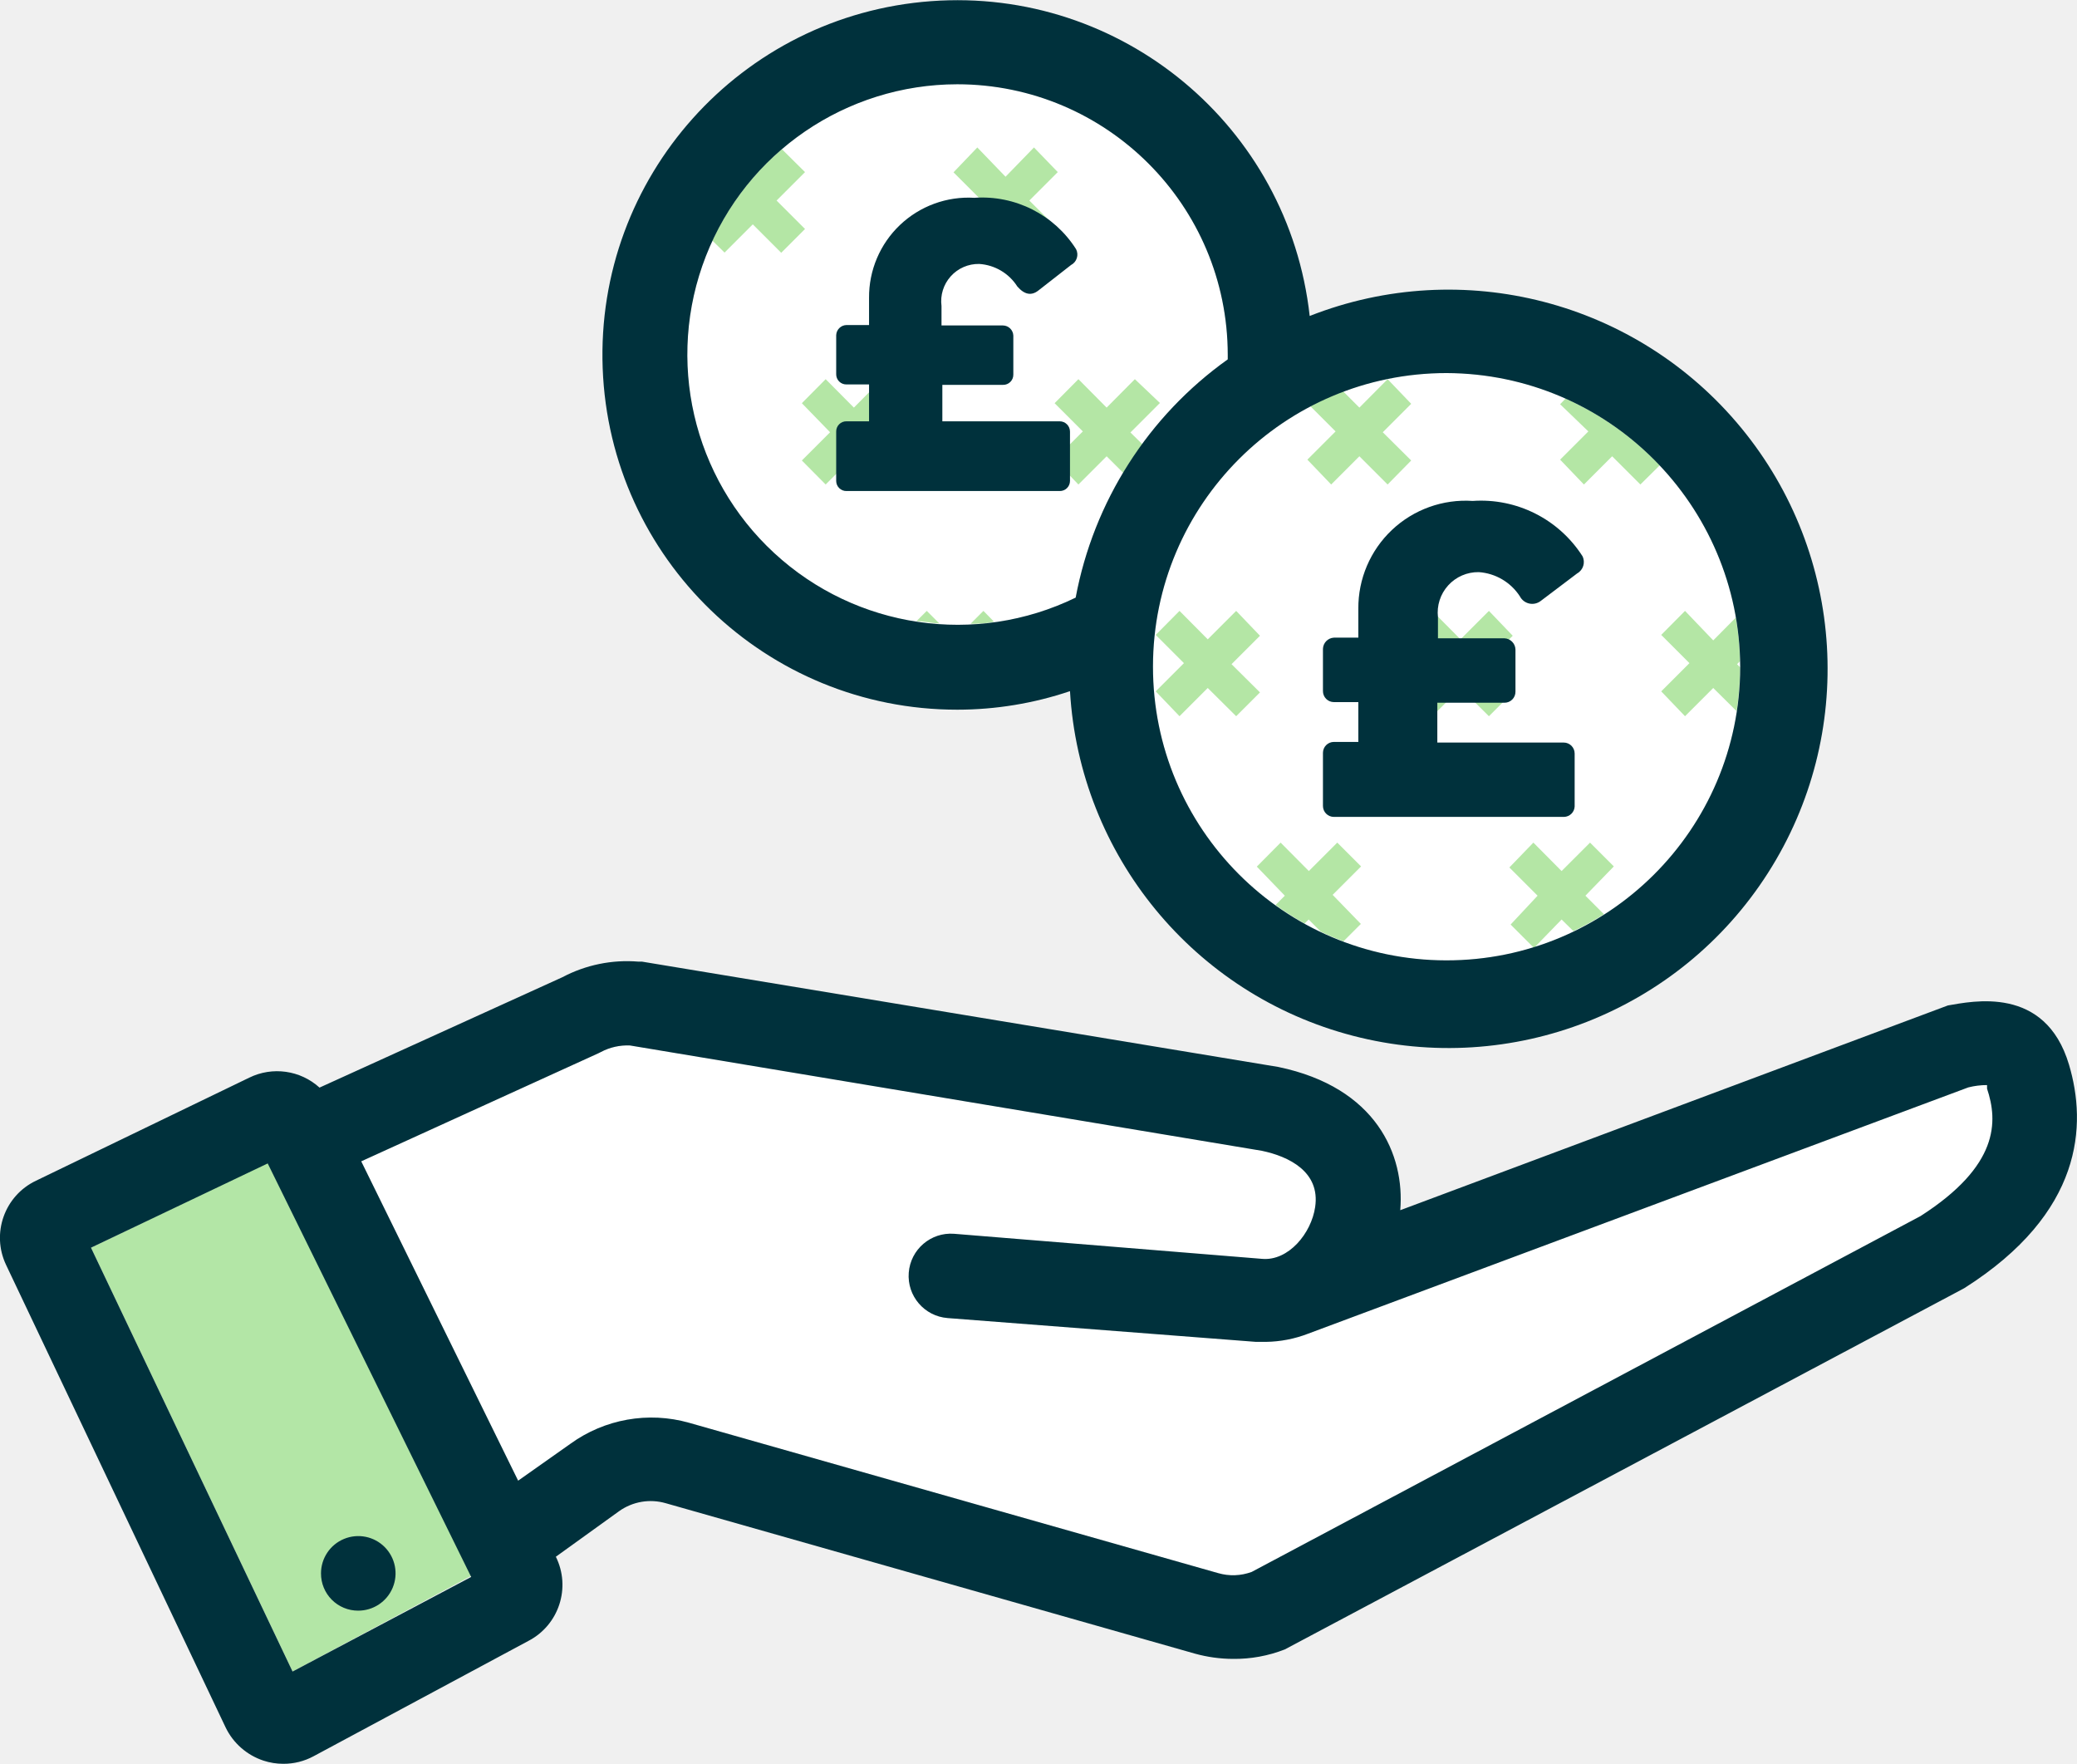
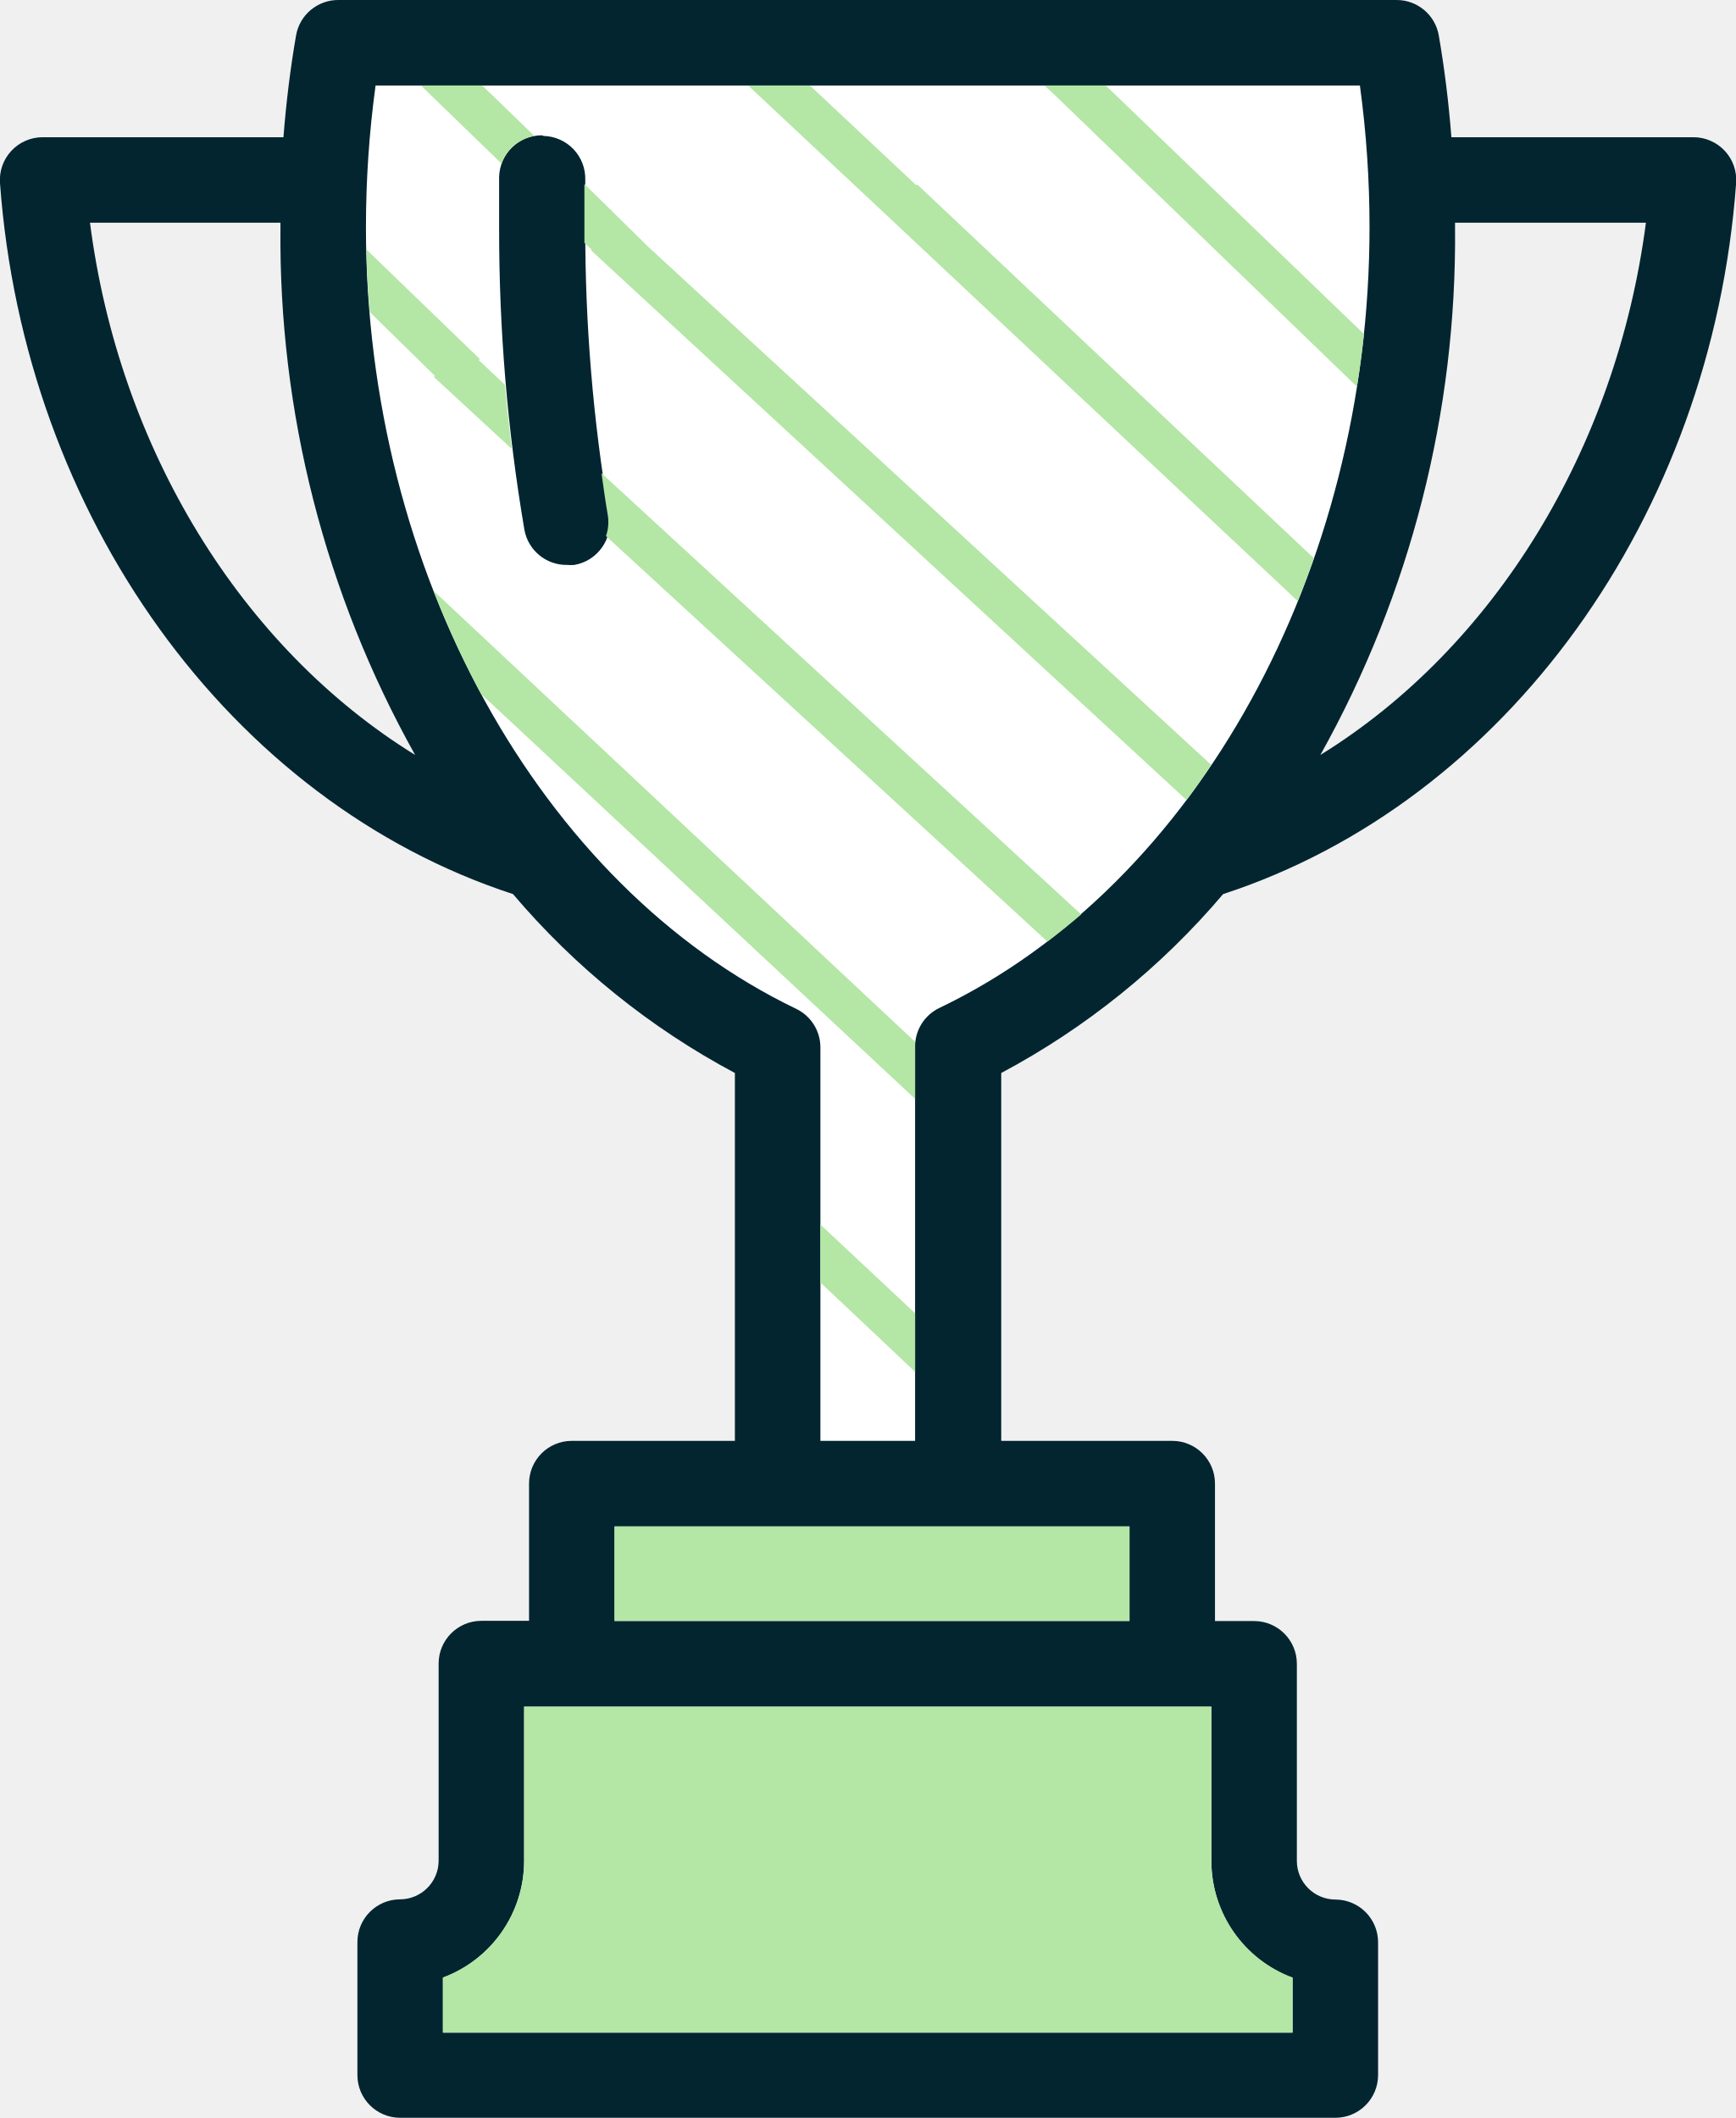
- <svg xmlns="http://www.w3.org/2000/svg" viewBox="0 0 98.61 83.71">
+ <svg xmlns="http://www.w3.org/2000/svg" viewBox="0 0 81.19 99.09">
  <defs>
-     <style>.cls-1{fill:#fff;}.cls-2{fill:#b4e6a5;}.cls-3{fill:#b3e6a6;}.cls-4{fill:#00313c;}</style>
+     <style>.cls-1{fill:#fff;}.cls-2{fill:#032530;}.cls-3{fill:#b4e6a5;}</style>
  </defs>
  <g id="Layer_2" data-name="Layer 2">
    <g id="Layer_1-2" data-name="Layer 1">
-       <path class="cls-1" d="M91.18,57.73,59.43,74.62a2.54,2.54,0,0,1-1.59.06L32.71,67.54a6.56,6.56,0,0,0-5.63,1L24.6,70.29,17.15,55.13,28.41,50l.12-.06a2.69,2.69,0,0,1,1.38-.31l30,5c1.29.27,2.78,1,2.53,2.67-.18,1.24-1.26,2.57-2.52,2.46L45.3,58.57a2,2,0,0,0-.31,4L59.63,63.7l.48,0a5.79,5.79,0,0,0,2-.39L93.45,51.62a3.56,3.56,0,0,1,.89-.11l0,.17C94.86,53.24,94.91,55.34,91.18,57.73Z" />
-       <path class="cls-1" d="M45.45,4A12.85,12.85,0,0,1,58.29,16.84c0,.08,0,.15,0,.22a17.94,17.94,0,0,0-7.22,11.31A12.83,12.83,0,1,1,45.45,4ZM82.62,31.65A13.94,13.94,0,1,1,68.68,17.71,14,14,0,0,1,82.62,31.65Z" />
-       <path class="cls-2" d="M75.27,42.52l.88.88a12.74,12.74,0,0,1-1.45.8l-.56-.55L72.83,45h0l-1.11-1.11L73,42.52l-1.34-1.34L72.8,40l1.34,1.35L75.49,40l1.13,1.13ZM80,29l-1.13,1.14,1.34,1.34-1.34,1.34L80,34l1.34-1.34,1.11,1.1a14.24,14.24,0,0,0,.17-2.08l-.15-.15.14-.14a13,13,0,0,0-.2-2.07l-1.07,1.08Zm-4.59-8.52-1.34,1.34L75.2,23l1.34-1.34L77.88,23l.92-.91a14.16,14.16,0,0,0-4.47-3.17l-.26.27Zm-12.14,22,1.35-1.35L63.49,40l-1.35,1.35L60.8,40l-1.13,1.14L61,42.52l-.44.44a12.4,12.4,0,0,0,1.38.88l.19-.19.58.58c.35.17.71.32,1.07.46l.83-.83ZM70.69,29l-1.35,1.35L68,29l-1.13,1.14,1.34,1.34-1.34,1.34L68,34l1.34-1.34L70.69,34l1.13-1.13-1.35-1.34,1.35-1.35Zm-12,0-1.35,1.35L56,29l-1.13,1.14,1.34,1.34-1.34,1.34L56,34l1.34-1.34L58.69,34l1.13-1.13-1.35-1.34,1.35-1.35Zm-12.61.61c.37,0,.74,0,1.11-.1l-.5-.51Zm-2.57-.12c.36,0,.72.09,1.09.11L44,29Zm18.56-7.67L63.2,23l1.34-1.34L65.88,23,67,21.86l-1.35-1.34L67,19.17,65.88,18l-1.34,1.35-.77-.77a12.81,12.81,0,0,0-1.56.7l1.2,1.2Zm-7-2.69L53.88,18l-1.34,1.35L51.2,18l-1.13,1.14,1.34,1.34-1.34,1.34L51.2,23l1.34-1.34.79.79a15.34,15.34,0,0,1,.91-1.36l-.57-.56ZM39.41,20.52l-1.34,1.34L39.2,23l1.34-1.34L41.88,23,43,21.86l-1.35-1.34L43,19.17,41.88,18l-1.34,1.35L39.2,18l-1.13,1.14Zm7-8.53,1.34-1.34L49.09,12l1.13-1.13L48.87,9.52l1.35-1.35L49.09,7,47.74,8.39,46.4,7,45.27,8.18l1.34,1.34-1.34,1.34ZM35.74,10.65,37.09,12l1.13-1.13L36.87,9.52l1.35-1.35-1.1-1.09a12.94,12.94,0,0,0-3.3,4.34l.58.57Z" />
-       <polygon class="cls-3" points="13.89 79.35 4.32 59.23 12.71 55.18 22.37 74.81 13.89 79.35" />
-       <path class="cls-4" d="M17,76.46a1.77,1.77,0,1,0-1.76-1.77A1.76,1.76,0,0,0,17,76.46Z" />
-       <path class="cls-4" d="M50.31,23.31H40.19a.48.48,0,0,1-.49-.48V20.49a.48.48,0,0,1,.49-.49h1.07V18.25H40.19a.48.48,0,0,1-.49-.49V15.91a.5.5,0,0,1,.49-.48h1.07V14.14a4.72,4.72,0,0,1,5-4.75,5.28,5.28,0,0,1,4.83,2.44.56.56,0,0,1-.24.75L49.3,13.79c-.33.26-.66.2-1-.19a2.32,2.32,0,0,0-1.81-1.07,1.77,1.77,0,0,0-1.79,2v.92h2.92a.5.5,0,0,1,.49.48v1.85a.48.48,0,0,1-.49.49H44.74V20h5.57a.49.49,0,0,1,.49.49v2.34A.48.48,0,0,1,50.31,23.31Z" />
-       <path class="cls-4" d="M74.25,38.78H63.33a.52.52,0,0,1-.52-.52V35.74a.52.52,0,0,1,.52-.52h1.16V33.33H63.33a.52.52,0,0,1-.52-.53v-2a.55.55,0,0,1,.52-.53h1.16V28.9a5.09,5.09,0,0,1,5.43-5.12,5.72,5.72,0,0,1,5.21,2.62.62.62,0,0,1-.25.82l-1.72,1.3a.66.66,0,0,1-1-.21,2.53,2.53,0,0,0-1.95-1.15,1.92,1.92,0,0,0-1.94,2.14v1h3.15a.55.55,0,0,1,.53.53v2a.52.52,0,0,1-.53.53H68.24v1.89h6a.52.52,0,0,1,.52.52v2.52A.52.52,0,0,1,74.25,38.78Z" />
-       <path class="cls-4" d="M45.45,33.69a16.76,16.76,0,0,0,5.35-.88A18,18,0,1,0,62.18,15,16.84,16.84,0,1,0,45.45,33.69Zm37.17-2A13.94,13.94,0,1,1,68.68,17.71,14,14,0,0,1,82.62,31.65ZM45.45,4A12.85,12.85,0,0,1,58.29,16.84c0,.08,0,.15,0,.22a17.94,17.94,0,0,0-7.22,11.31A12.83,12.83,0,1,1,45.45,4Z" />
-       <path class="cls-4" d="M98.23,50.54c-1.13-3.79-4.61-3-5.75-2.81l-26,9.72c.22-2.62-1.13-5.83-5.79-6.8l-30.21-5-.17,0a6.56,6.56,0,0,0-3.61.74L15.17,51.63a3,3,0,0,0-3.34-.47L1.71,56.05a3,3,0,0,0-1.42,4L10.71,82a3.06,3.06,0,0,0,1.8,1.58,3,3,0,0,0,.94.15,3,3,0,0,0,1.44-.36L25.08,77.9a3,3,0,0,0,1.31-4l3-2.16a2.58,2.58,0,0,1,2.22-.38l25.12,7.14a6.86,6.86,0,0,0,1.8.25A6.54,6.54,0,0,0,61,78.3L93.13,61.22l.13-.07C98.91,57.57,99.08,53.4,98.23,50.54ZM13.89,79.35,4.32,59.23l8.39-4,9.66,19.63ZM91.18,57.73,59.43,74.62a2.54,2.54,0,0,1-1.59.06L32.71,67.54a6.56,6.56,0,0,0-5.63,1L24.6,70.29,17.15,55.13,28.41,50l.12-.06a2.69,2.69,0,0,1,1.38-.31l30,5c1.29.27,2.78,1,2.53,2.67-.18,1.24-1.26,2.57-2.52,2.46L45.3,58.57a2,2,0,0,0-.31,4L59.63,63.7l.48,0a5.79,5.79,0,0,0,2-.39L93.45,51.62a3.56,3.56,0,0,1,.89-.11l0,.17C94.86,53.24,94.91,55.34,91.18,57.73Z" />
+       <path class="cls-1" d="M17.57,4H63.62a48.9,48.9,0,0,1,.45,6.63c0,16.08-8.09,30.77-20.13,36.53A2,2,0,0,0,42.81,49V67.41H38.38V49a2,2,0,0,0-1.13-1.8c-12-5.77-20.13-20.46-20.13-36.54A48.79,48.79,0,0,1,17.57,4Z" />
+       <g id="Cup">
+         <path class="cls-2" d="M65.34,0H15.85a2,2,0,0,0-2,1.66c-.26,1.5-.46,3.1-.59,4.76H2A2,2,0,0,0,0,8.57C1.14,24.16,10.77,37.51,24,41.83A35.47,35.47,0,0,0,34.38,50.2V67.41H26.75a2,2,0,0,0-2,2v6.42H22.52a2,2,0,0,0-2,2v9.23a1.81,1.81,0,0,1-1.8,1.8,2,2,0,0,0-2,2v6.22a2,2,0,0,0,2,2H62.47a2,2,0,0,0,2-2V90.87a2,2,0,0,0-2-2,1.81,1.81,0,0,1-1.8-1.8V77.84a2,2,0,0,0-2-2H56.84V69.41a2,2,0,0,0-2-2h-8V50.2a35.47,35.47,0,0,0,10.38-8.37c13.23-4.32,22.86-17.67,24-33.26a2,2,0,0,0-2-2.15H67.9c-.13-1.66-.33-3.26-.59-4.76a2,2,0,0,0-2-1.66ZM17.57,4H63.62a48.9,48.9,0,0,1,.45,6.63c0,16.08-8.09,30.77-20.13,36.53A2,2,0,0,0,42.81,49V67.41H38.38V49a2,2,0,0,0-1.13-1.8c-12-5.77-20.13-20.46-20.13-36.54A48.79,48.79,0,0,1,17.57,4Zm50.5,6.42H77C75.62,21,69.9,30.3,61.77,35.32a49.59,49.59,0,0,0,6.3-24.69v-.21Zm-63.86,0h8.91v.21a49.59,49.59,0,0,0,6.3,24.69C11.29,30.3,5.57,21,4.21,10.42Zm24.54,61H52.84v4.42H28.75V71.41Zm-4.23,8.43H56.67v7.23a5.83,5.83,0,0,0,3.8,5.45v2.57H20.72V92.52a5.83,5.83,0,0,0,3.8-5.45V79.84Zm.83-73.52a2,2,0,0,0-2,1.95c0,.77,0,1.56,0,2.36a83.5,83.5,0,0,0,1.18,14.13,2,2,0,0,0,2,1.66,2,2,0,0,0,.34,0,2,2,0,0,0,1.63-2.31,79.69,79.69,0,0,1-1.12-13.45q0-1.14,0-2.25a2,2,0,0,0-1.95-2.06h0Z" />
+       </g>
+       <polygon class="cls-3" points="28.75 71.41 52.84 71.41 52.84 75.83 28.75 75.83 28.75 71.41 28.75 71.41" />
+       <path class="cls-3" d="M24.52,79.84H56.67v7.23a5.83,5.83,0,0,0,3.8,5.45v2.57H20.72V92.52a5.83,5.83,0,0,0,3.8-5.45V79.84Z" />
+       <path class="cls-3" d="M38.38,57.29l4.43,4.15v2.74L38.38,60ZM42.87,8.67,37.89,4H35l6.65,6.23,0,0L60.71,28.12c.27-.67.52-1.35.76-2L42.91,8.63ZM22.51,32.47l20.3,18.94V49a1.09,1.09,0,0,1,0-.26L20.28,27.64A43.33,43.33,0,0,0,22.51,32.47ZM20.29,17.63,23.94,21c-.12-1-.23-2-.32-3L22.4,16.85l.05-.05-5.3-5.12c0,1,.07,2,.15,2.92l3.06,3ZM49.38,4.48l0,0,14.1,13.61q.2-1.23.33-2.46L51.73,4H48.86Zm-19.12,7L27.34,8.61c0,.67,0,1.34,0,2,0,.25,0,.5,0,.75l.33.31,0,.06L55.51,37.43c.4-.53.78-1.09,1.15-1.65L30.23,11.46ZM28.43,24.08a2,2,0,0,1-.08,1L49,44.05c.54-.41,1.07-.83,1.58-1.27L28.14,22.14C28.23,22.79,28.32,23.44,28.43,24.08ZM25,6.36,22.56,4H19.69l3.77,3.65A2,2,0,0,1,25,6.36Z" />
    </g>
  </g>
</svg>
